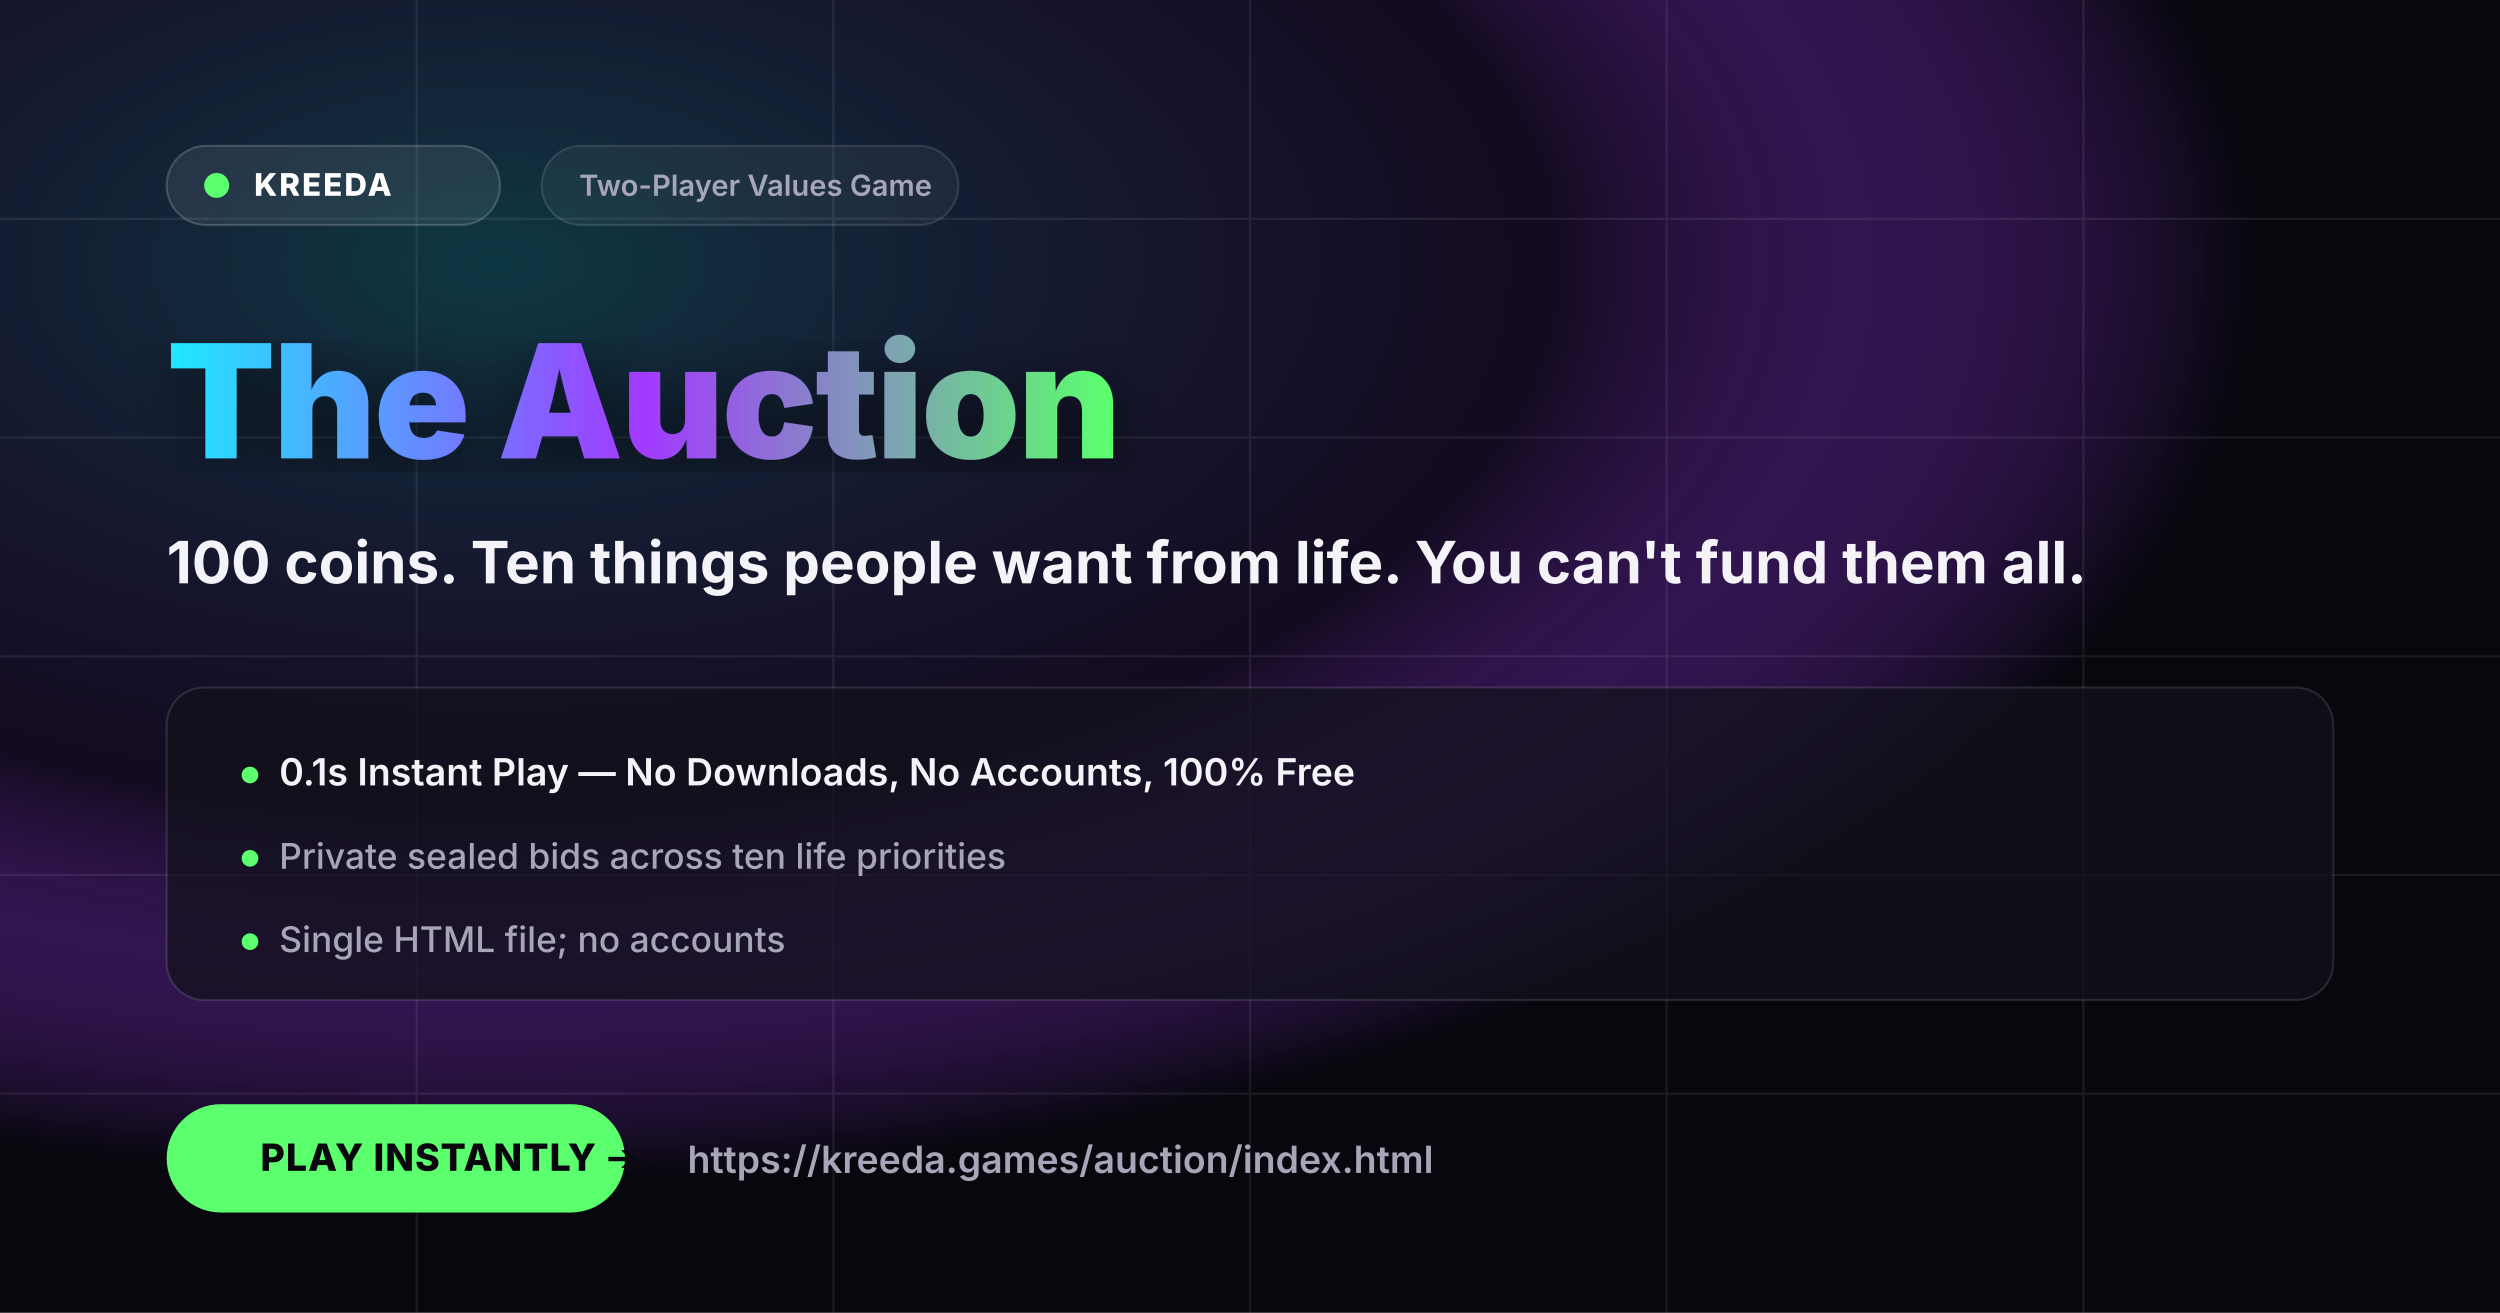
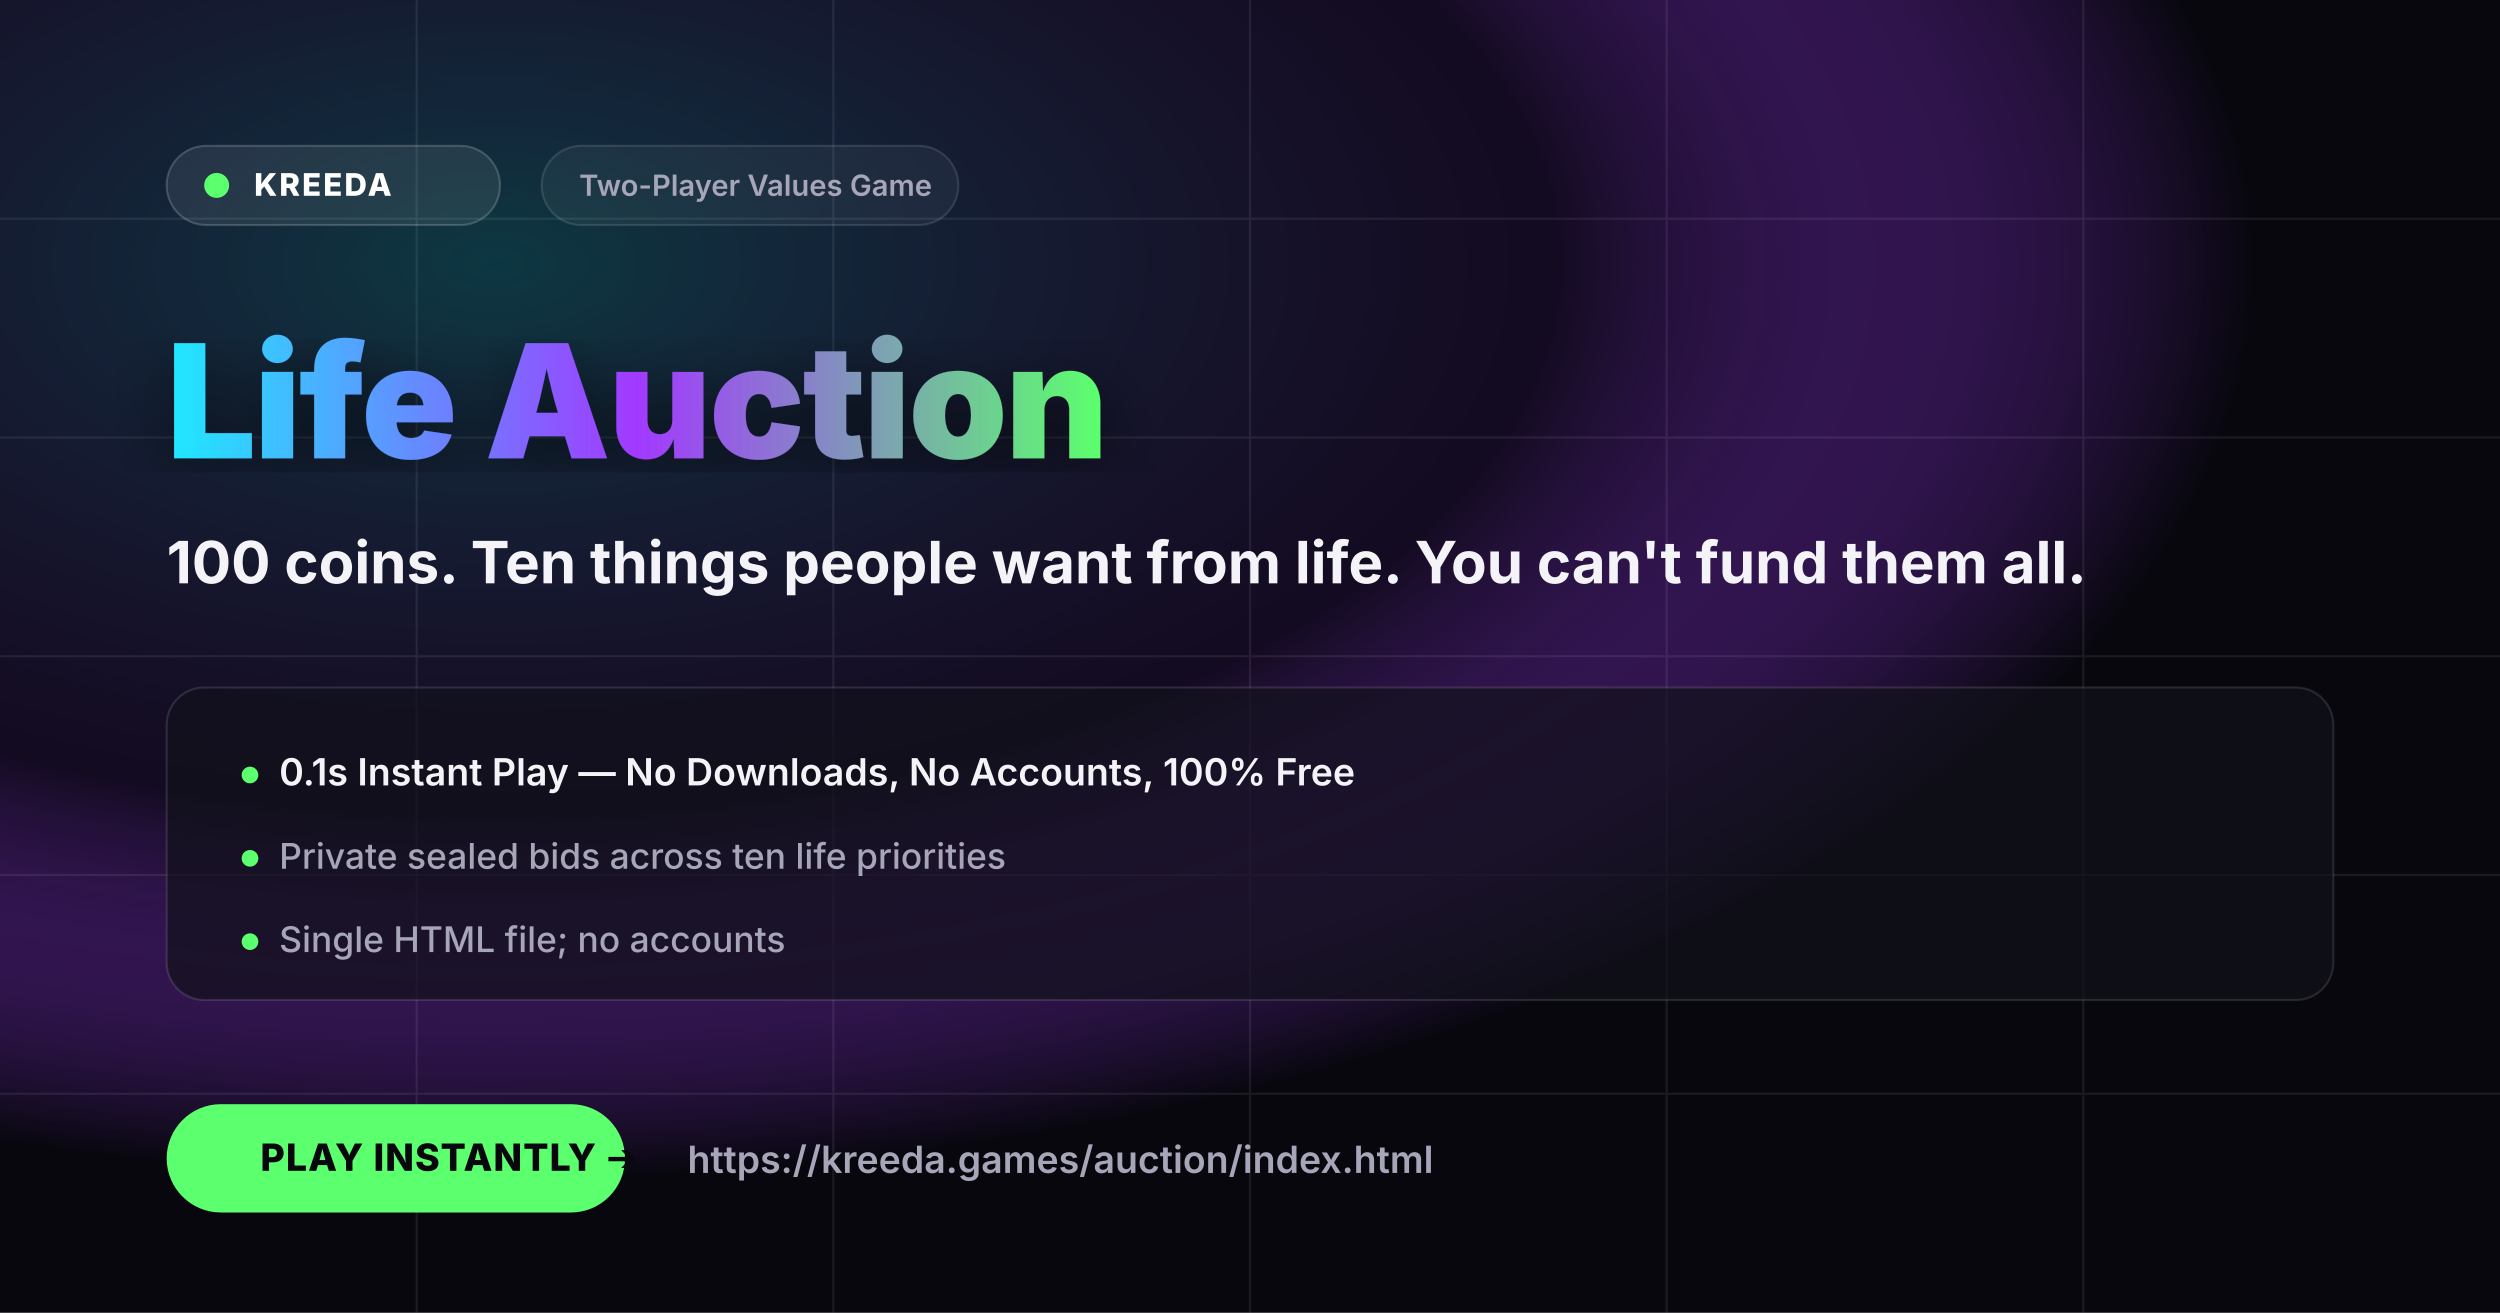
<svg xmlns="http://www.w3.org/2000/svg" viewBox="0 0 1200 630" width="1200" height="630">
  <defs>
    <radialGradient id="bgGlow" cx="20%" cy="20%" r="70%">
      <stop offset="0%" stop-color="#21e6ff" stop-opacity="0.22" />
      <stop offset="60%" stop-color="#a239ff" stop-opacity="0.08" />
      <stop offset="100%" stop-color="#07070d" stop-opacity="1" />
    </radialGradient>
    <linearGradient id="textGrad" x1="0%" y1="0%" x2="100%" y2="0%">
      <stop offset="0%" stop-color="#21e6ff" />
      <stop offset="50%" stop-color="#a239ff" />
      <stop offset="100%" stop-color="#5CFF6E" />
    </linearGradient>
    <filter id="shadow" x="-10%" y="-10%" width="120%" height="120%">
      <feDropShadow dx="0" dy="8" stdDeviation="16" flood-color="#000000" flood-opacity="0.6" />
    </filter>
  </defs>
  <rect width="1200" height="630" fill="#07070d" />
  <rect width="1200" height="630" fill="url(#bgGlow)" />
  <g opacity="0.08" stroke="#ffffff" stroke-width="1">
    <line x1="0" y1="105" x2="1200" y2="105" />
    <line x1="0" y1="210" x2="1200" y2="210" />
    <line x1="0" y1="315" x2="1200" y2="315" />
    <line x1="0" y1="420" x2="1200" y2="420" />
    <line x1="0" y1="525" x2="1200" y2="525" />
    <line x1="200" y1="0" x2="200" y2="630" />
    <line x1="400" y1="0" x2="400" y2="630" />
    <line x1="600" y1="0" x2="600" y2="630" />
    <line x1="800" y1="0" x2="800" y2="630" />
    <line x1="1000" y1="0" x2="1000" y2="630" />
  </g>
  <g transform="translate(80, 70)">
    <rect width="160" height="38" rx="19" fill="rgba(255,255,255,0.08)" stroke="rgba(255,255,255,0.18)" stroke-width="1" />
    <circle cx="24" cy="19" r="6" fill="#5CFF6E" />
    <text x="42" y="24" fill="#ffffff" font-family="-apple-system, system-ui, sans-serif" font-weight="800" font-size="15" letter-spacing="1">KREEDA</text>
  </g>
  <g transform="translate(260, 70)">
    <rect width="200" height="38" rx="19" fill="rgba(255,255,255,0.05)" stroke="rgba(255,255,255,0.12)" stroke-width="1" />
    <text x="18" y="24" fill="#a6a6b8" font-family="-apple-system, system-ui, sans-serif" font-weight="600" font-size="14">Two-Player Values Game</text>
  </g>
-   <text x="80" y="220" fill="url(#textGrad)" font-family="-apple-system, system-ui, sans-serif" font-weight="900" font-size="76" letter-spacing="-1" filter="url(#shadow)">The Auction</text>
+   <text x="80" y="220" fill="url(#textGrad)" font-family="-apple-system, system-ui, sans-serif" font-weight="900" font-size="76" letter-spacing="-1" filter="url(#shadow)">Life Auction</text>
  <text x="80" y="280" fill="#f4f4f8" font-family="-apple-system, system-ui, sans-serif" font-weight="700" font-size="28" letter-spacing="0">100 coins. Ten things people want from life. You can't fund them all.</text>
  <g transform="translate(80, 330)">
    <rect width="1040" height="150" rx="18" fill="rgba(18,18,28,0.7)" stroke="rgba(255,255,255,0.12)" stroke-width="1" />
    <g transform="translate(30, 42)">
      <circle cx="10" cy="0" r="4" fill="#5CFF6E" />
      <text x="24" y="5" fill="#f4f4f8" font-family="-apple-system, system-ui, sans-serif" font-weight="600" font-size="18">0.1s Instant Play — No Downloads, No Accounts, 100% Free</text>
    </g>
    <g transform="translate(30, 82)">
      <circle cx="10" cy="0" r="4" fill="#5CFF6E" />
      <text x="24" y="5" fill="#a6a6b8" font-family="-apple-system, system-ui, sans-serif" font-weight="500" font-size="17">Private sealed bids across ten life priorities</text>
    </g>
    <g transform="translate(30, 122)">
      <circle cx="10" cy="0" r="4" fill="#5CFF6E" />
      <text x="24" y="5" fill="#a6a6b8" font-family="-apple-system, system-ui, sans-serif" font-weight="500" font-size="17">Single HTML file; no accounts</text>
    </g>
  </g>
  <g transform="translate(80, 530)">
    <rect width="220" height="52" rx="26" fill="#5CFF6E" />
    <text x="45" y="32" fill="#07070d" font-family="-apple-system, system-ui, sans-serif" font-weight="800" font-size="18" letter-spacing="0.5">PLAY INSTANTLY ➔</text>
  </g>
  <text x="330" y="563" fill="#a6a6b8" font-family="-apple-system, system-ui, sans-serif" font-weight="600" font-size="18">https://kreeda.games/auction/index.html</text>
</svg>
